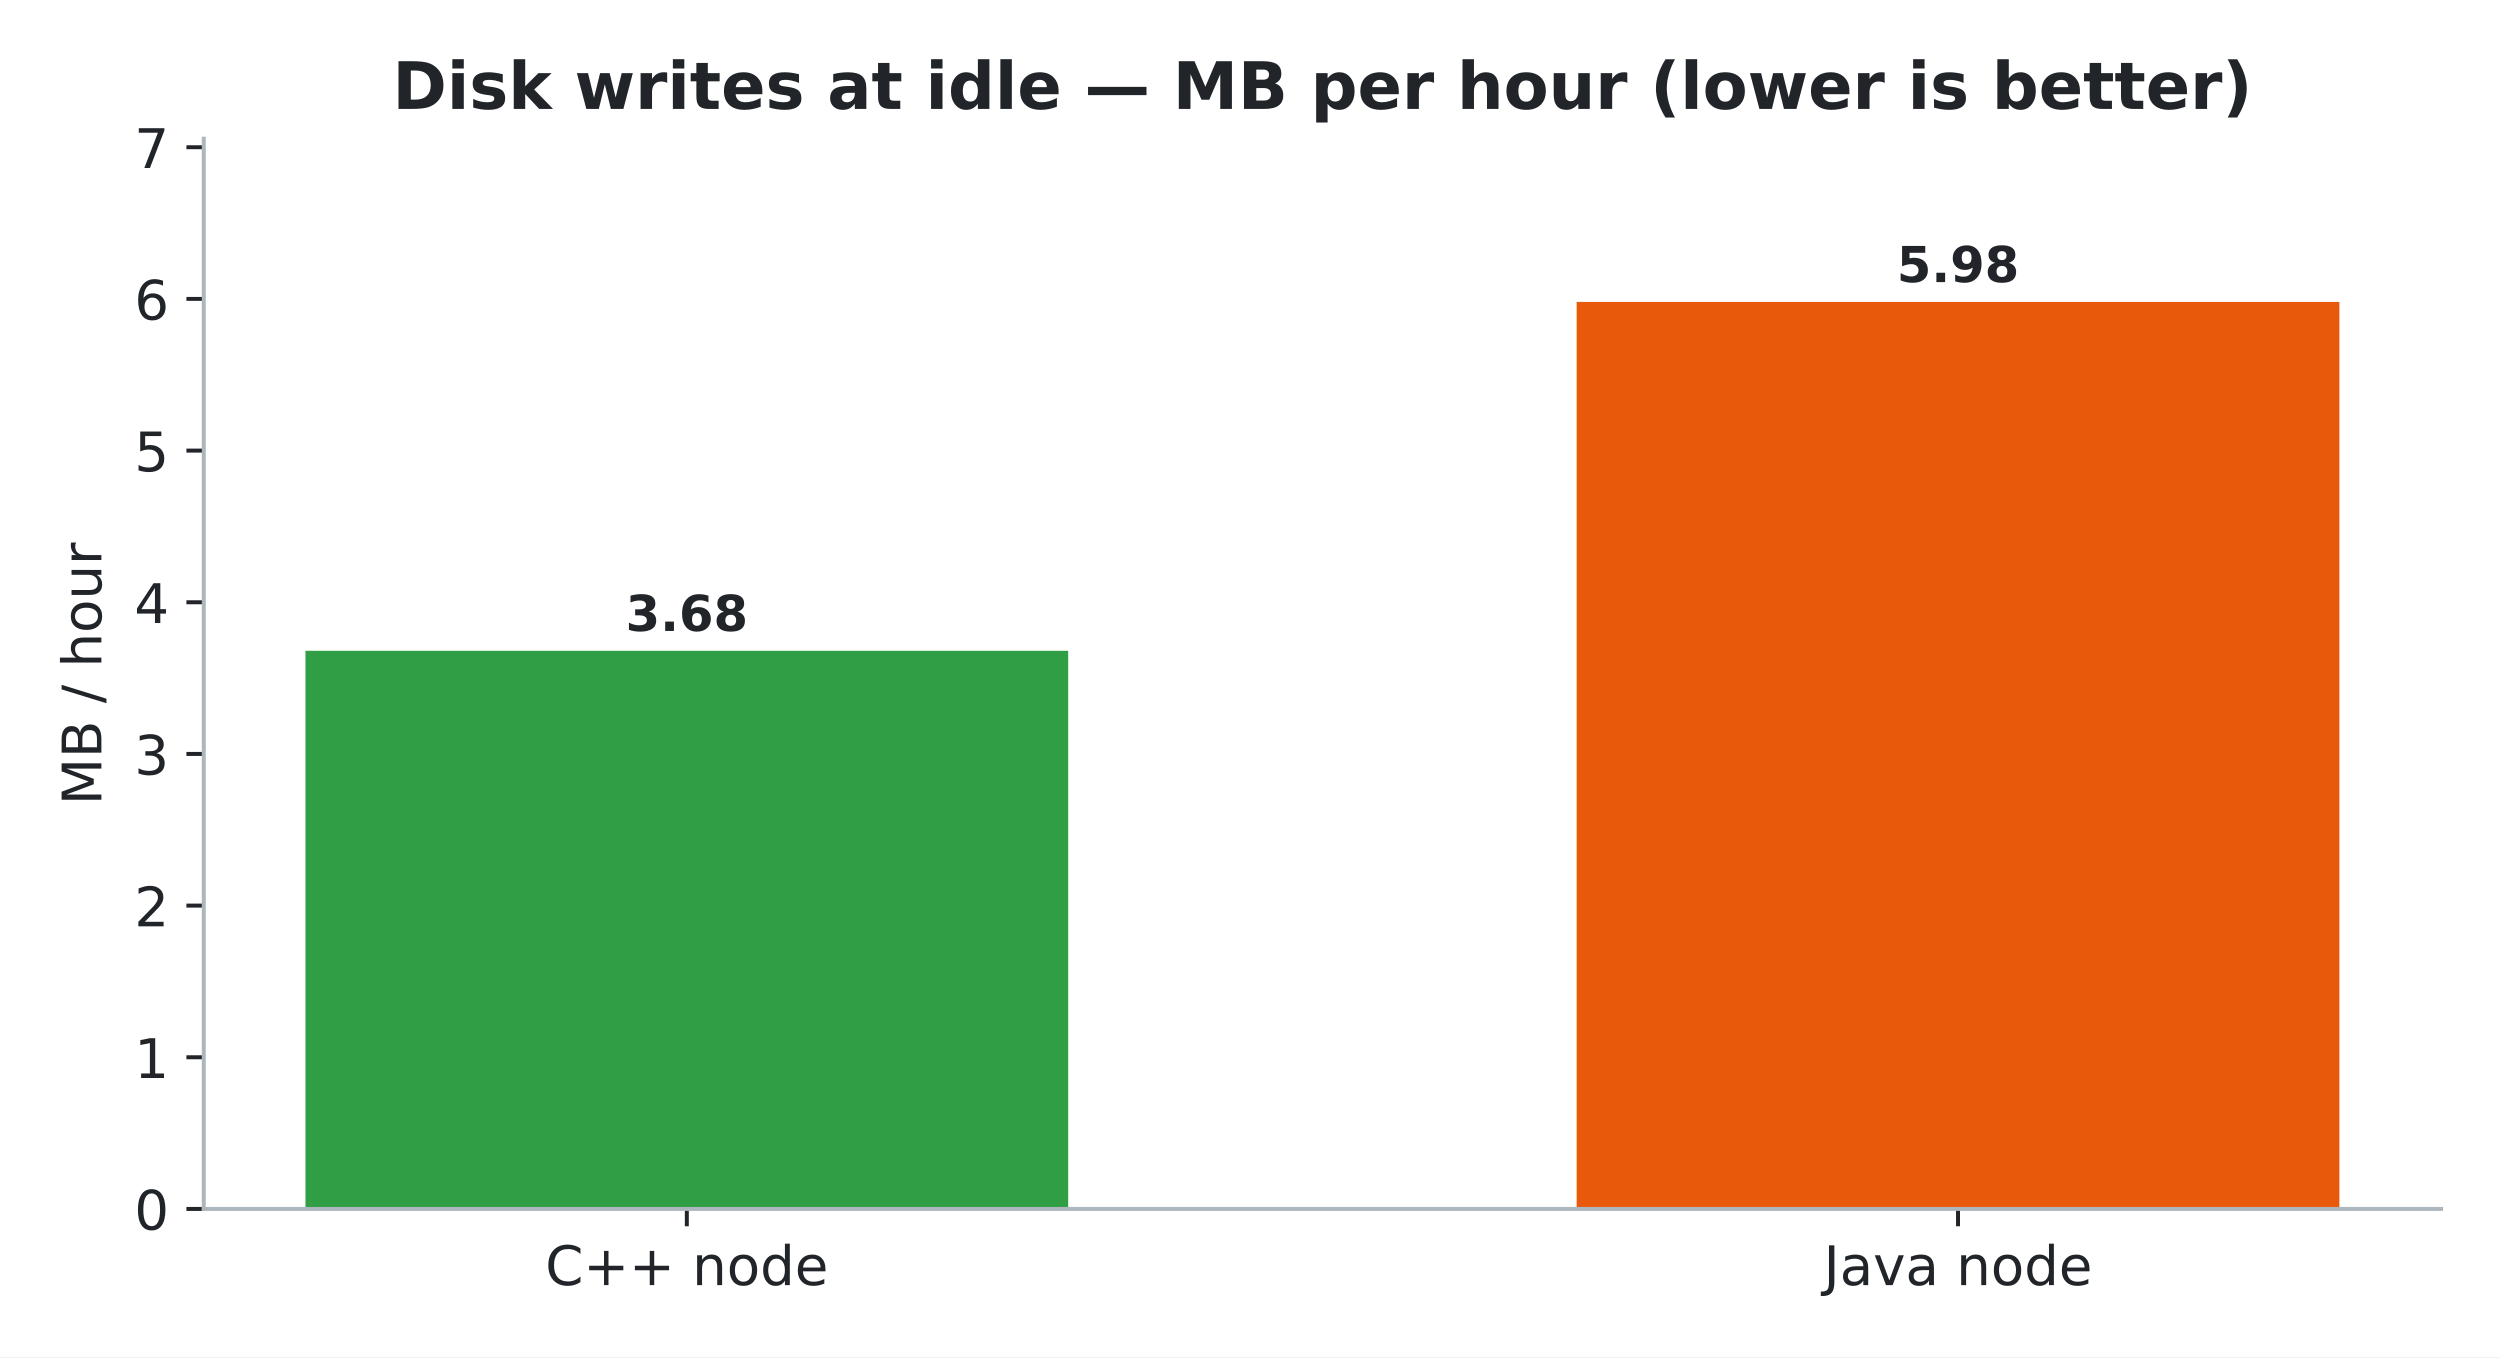
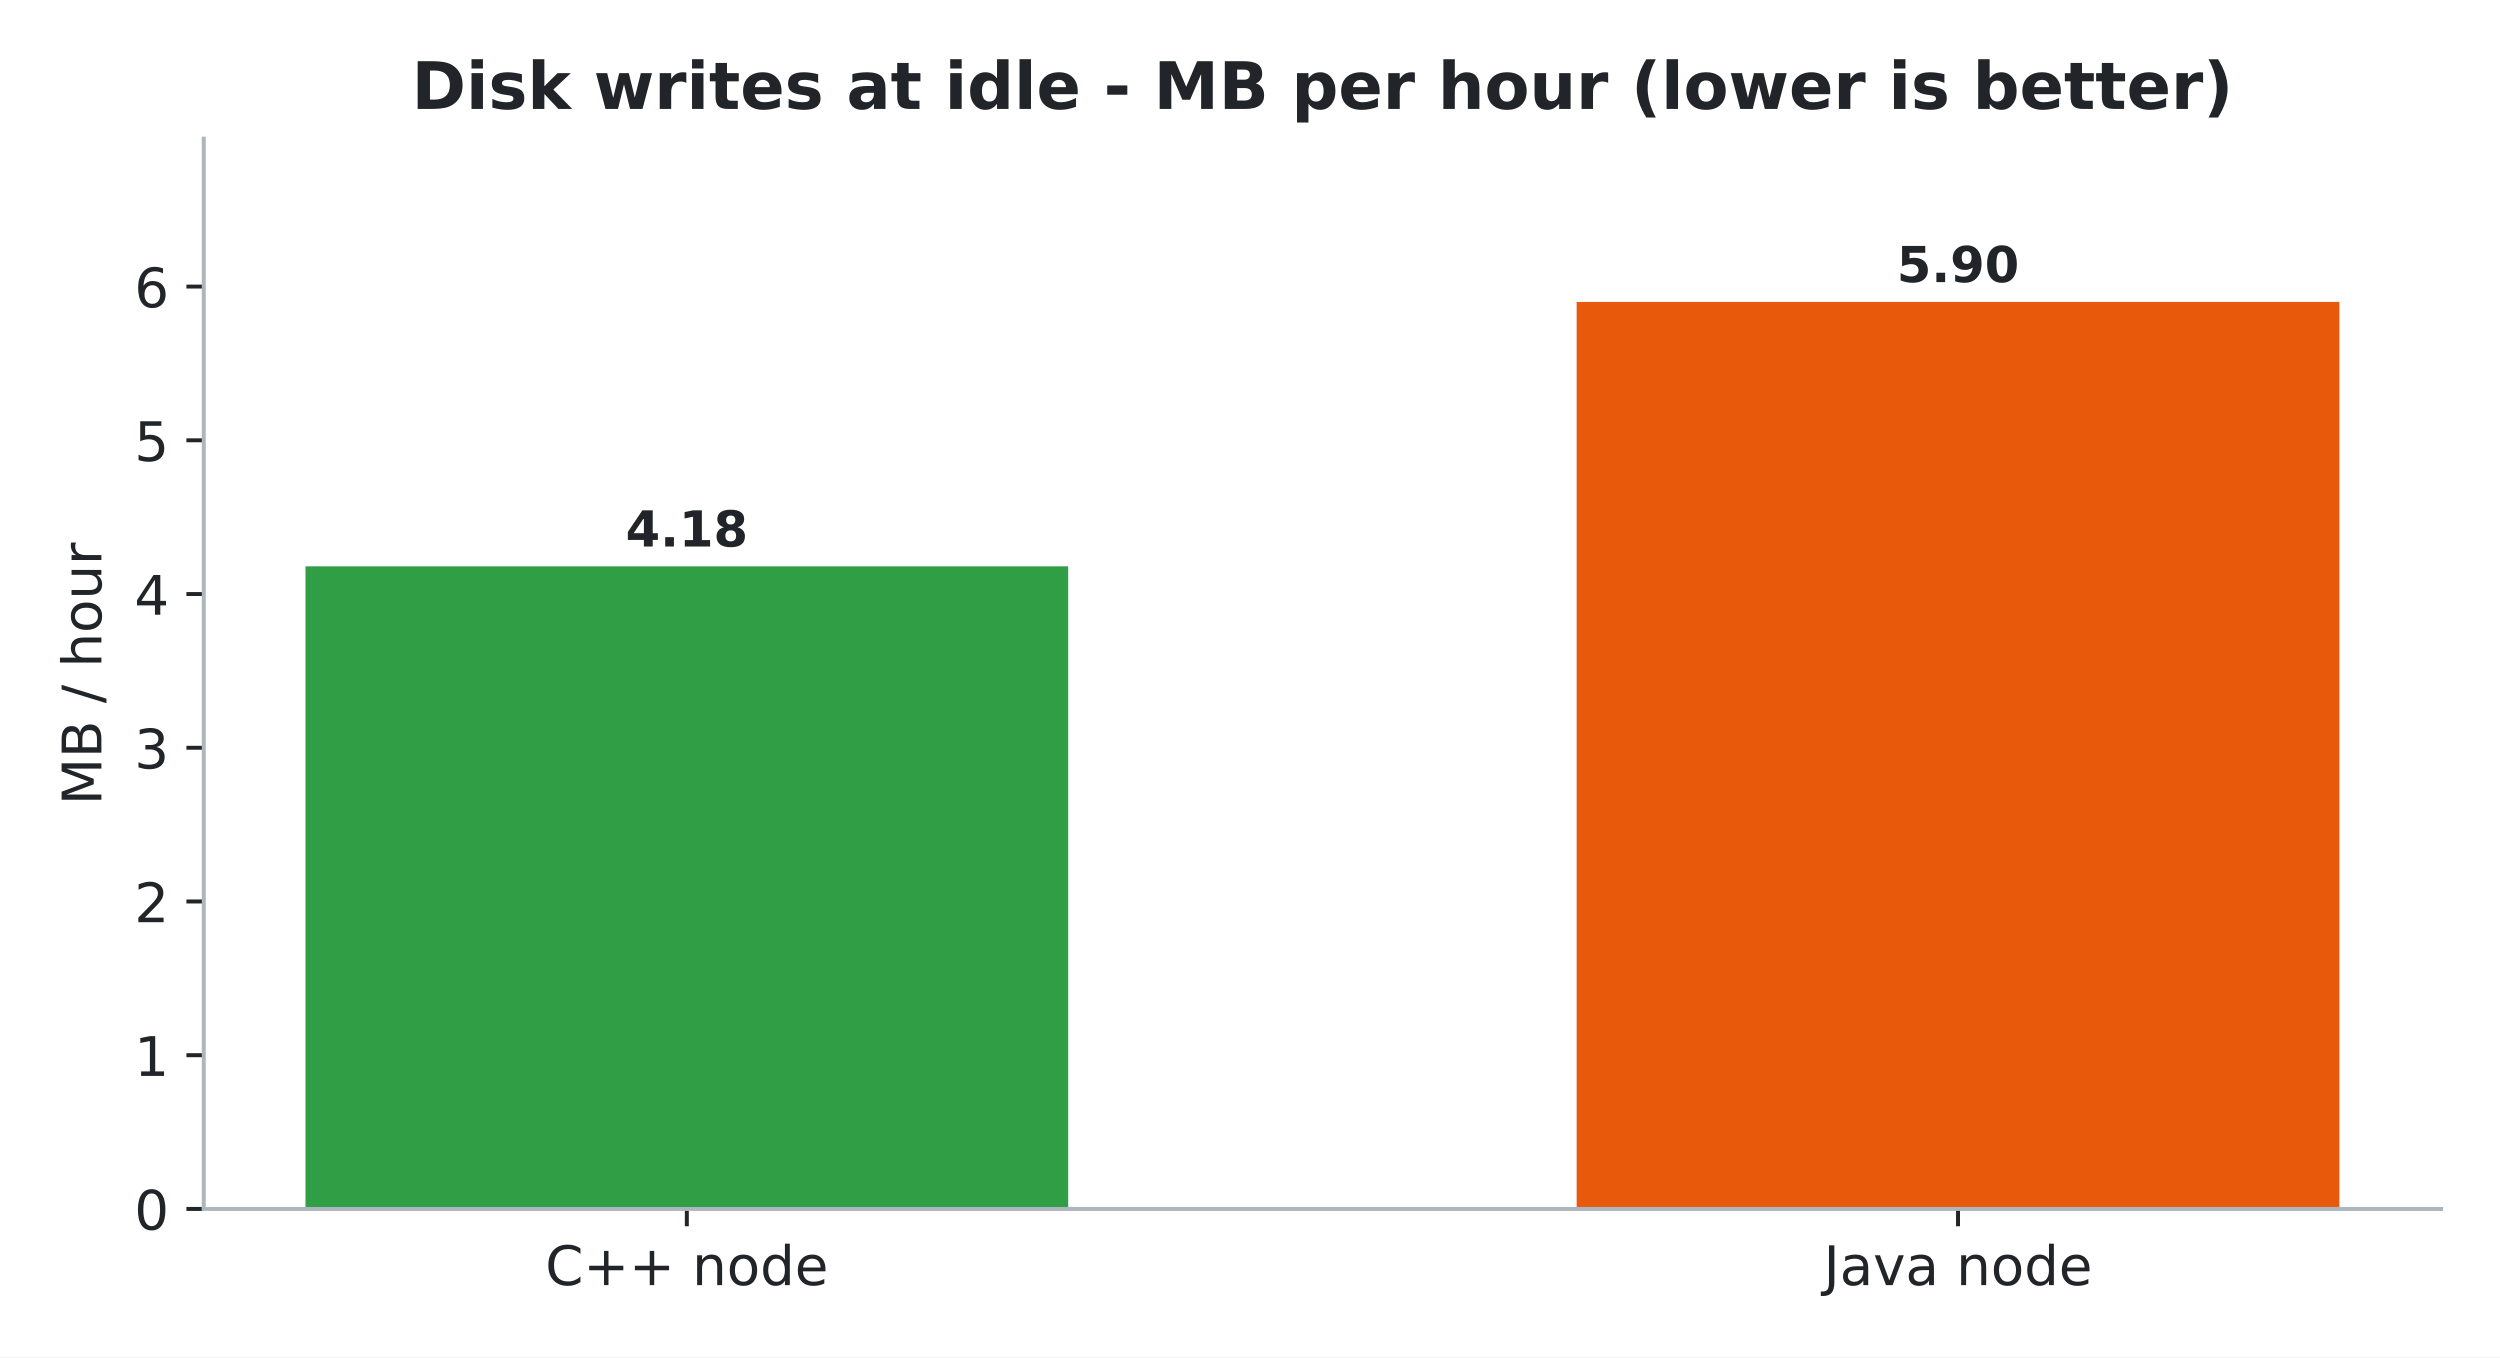
<svg xmlns="http://www.w3.org/2000/svg" xmlns:xlink="http://www.w3.org/1999/xlink" width="504pt" height="273.6pt" viewBox="0 0 504 273.6" version="1.1">
  <defs>
    <style type="text/css">*{stroke-linejoin: round; stroke-linecap: butt}</style>
  </defs>
  <g id="figure_1">
    <g id="patch_1">
      <path d="M 0 273.6  L 504 273.6  L 504 0  L 0 0  z " style="fill: #ffffff" />
    </g>
    <g id="axes_1">
      <g id="patch_2">
        <path d="M 41.08 243.72  L 492.12 243.72  L 492.12 27.96  L 41.08 27.96  z " style="fill: #ffffff" />
      </g>
      <g id="patch_3">
-         <path d="M 61.582 243.72  L 215.345 243.72  L 215.345 131.198  L 61.582 131.198  z " clip-path="url(#p1821ea8ec6)" style="fill: #2f9e44" />
+         <path d="M 61.582 243.72  L 215.345 243.72  L 215.345 114.177  L 61.582 114.177  z " clip-path="url(#p34cbaa7cac)" style="fill: #2f9e44" />
      </g>
      <g id="patch_4">
-         <path d="M 317.855 243.72  L 471.618 243.72  L 471.618 60.873  L 317.855 60.873  z " clip-path="url(#p1821ea8ec6)" style="fill: #e8590c" />
+         <path d="M 317.855 243.72  L 471.618 243.72  L 471.618 60.873  L 317.855 60.873  z " clip-path="url(#p34cbaa7cac)" style="fill: #e8590c" />
      </g>
      <g id="matplotlib.axis_1">
        <g id="xtick_1">
          <g id="line2d_1">
            <defs>
-               <path id="mb21394f453" d="M 0 0  L 0 3.5  " style="stroke: #212529; stroke-width: 0.8" />
+               <path id="m3436743712" d="M 0 0  L 0 3.5  " style="stroke: #212529; stroke-width: 0.8" />
            </defs>
            <g>
-               <use xlink:href="#mb21394f453" x="138.464" y="243.72" style="fill: #212529; stroke: #212529; stroke-width: 0.8" />
+               <use xlink:href="#m3436743712" x="138.464" y="243.72" style="fill: #212529; stroke: #212529; stroke-width: 0.8" />
            </g>
          </g>
          <g id="text_1">
            <g style="fill: #212529" transform="translate(109.9307 259.0783) scale(0.11 -0.11)">
              <defs>
                <path id="DejaVuSans-26" d="M 4122 4306  L 4122 3641  Q 3803 3938 3442 4084  Q 3081 4231 2675 4231  Q 1875 4231 1450 3742  Q 1025 3253 1025 2328  Q 1025 1406 1450 917  Q 1875 428 2675 428  Q 3081 428 3442 575  Q 3803 722 4122 1019  L 4122 359  Q 3791 134 3420 21  Q 3050 -91 2638 -91  Q 1578 -91 968 557  Q 359 1206 359 2328  Q 359 3453 968 4101  Q 1578 4750 2638 4750  Q 3056 4750 3426 4639  Q 3797 4528 4122 4306  z " transform="scale(0.015625)" />
                <path id="DejaVuSans-e" d="M 2944 4013  L 2944 2272  L 4684 2272  L 4684 1741  L 2944 1741  L 2944 0  L 2419 0  L 2419 1741  L 678 1741  L 678 2272  L 2419 2272  L 2419 4013  L 2944 4013  z " transform="scale(0.015625)" />
                <path id="DejaVuSans-3" transform="scale(0.015625)" />
                <path id="DejaVuSans-51" d="M 3513 2113  L 3513 0  L 2938 0  L 2938 2094  Q 2938 2591 2744 2837  Q 2550 3084 2163 3084  Q 1697 3084 1428 2787  Q 1159 2491 1159 1978  L 1159 0  L 581 0  L 581 3500  L 1159 3500  L 1159 2956  Q 1366 3272 1645 3428  Q 1925 3584 2291 3584  Q 2894 3584 3203 3211  Q 3513 2838 3513 2113  z " transform="scale(0.015625)" />
                <path id="DejaVuSans-52" d="M 1959 3097  Q 1497 3097 1228 2736  Q 959 2375 959 1747  Q 959 1119 1226 758  Q 1494 397 1959 397  Q 2419 397 2687 759  Q 2956 1122 2956 1747  Q 2956 2369 2687 2733  Q 2419 3097 1959 3097  z M 1959 3584  Q 2709 3584 3137 3096  Q 3566 2609 3566 1747  Q 3566 888 3137 398  Q 2709 -91 1959 -91  Q 1206 -91 779 398  Q 353 888 353 1747  Q 353 2609 779 3096  Q 1206 3584 1959 3584  z " transform="scale(0.015625)" />
                <path id="DejaVuSans-47" d="M 2906 2969  L 2906 4863  L 3481 4863  L 3481 0  L 2906 0  L 2906 525  Q 2725 213 2448 61  Q 2172 -91 1784 -91  Q 1150 -91 751 415  Q 353 922 353 1747  Q 353 2572 751 3078  Q 1150 3584 1784 3584  Q 2172 3584 2448 3432  Q 2725 3281 2906 2969  z M 947 1747  Q 947 1113 1208 752  Q 1469 391 1925 391  Q 2381 391 2643 752  Q 2906 1113 2906 1747  Q 2906 2381 2643 2742  Q 2381 3103 1925 3103  Q 1469 3103 1208 2742  Q 947 2381 947 1747  z " transform="scale(0.015625)" />
                <path id="DejaVuSans-48" d="M 3597 1894  L 3597 1613  L 953 1613  Q 991 1019 1311 708  Q 1631 397 2203 397  Q 2534 397 2845 478  Q 3156 559 3463 722  L 3463 178  Q 3153 47 2828 -22  Q 2503 -91 2169 -91  Q 1331 -91 842 396  Q 353 884 353 1716  Q 353 2575 817 3079  Q 1281 3584 2069 3584  Q 2775 3584 3186 3129  Q 3597 2675 3597 1894  z M 3022 2063  Q 3016 2534 2758 2815  Q 2500 3097 2075 3097  Q 1594 3097 1305 2825  Q 1016 2553 972 2059  L 3022 2063  z " transform="scale(0.015625)" />
              </defs>
              <use xlink:href="#DejaVuSans-26" />
              <use xlink:href="#DejaVuSans-e" transform="translate(69.82812 0)" />
              <use xlink:href="#DejaVuSans-e" transform="translate(153.625 0)" />
              <use xlink:href="#DejaVuSans-3" transform="translate(237.4219 0)" />
              <use xlink:href="#DejaVuSans-51" transform="translate(269.2031 0)" />
              <use xlink:href="#DejaVuSans-52" transform="translate(332.5781 0)" />
              <use xlink:href="#DejaVuSans-47" transform="translate(393.7656 0)" />
              <use xlink:href="#DejaVuSans-48" transform="translate(457.25 0)" />
            </g>
          </g>
        </g>
        <g id="xtick_2">
          <g id="line2d_2">
            <g>
-               <use xlink:href="#mb21394f453" x="394.736" y="243.72" style="fill: #212529; stroke: #212529; stroke-width: 0.8" />
+               <use xlink:href="#m3436743712" x="394.736" y="243.72" style="fill: #212529; stroke: #212529; stroke-width: 0.8" />
            </g>
          </g>
          <g id="text_2">
            <g style="fill: #212529" transform="translate(367.6428 259.0783) scale(0.11 -0.11)">
              <defs>
                <path id="DejaVuSans-2d" d="M 628 4666  L 1259 4666  L 1259 325  Q 1259 -519 939 -900  Q 619 -1281 -91 -1281  L -331 -1281  L -331 -750  L -134 -750  Q 284 -750 456 -515  Q 628 -281 628 325  L 628 4666  z " transform="scale(0.015625)" />
                <path id="DejaVuSans-44" d="M 2194 1759  Q 1497 1759 1228 1600  Q 959 1441 959 1056  Q 959 750 1161 570  Q 1363 391 1709 391  Q 2188 391 2477 730  Q 2766 1069 2766 1631  L 2766 1759  L 2194 1759  z M 3341 1997  L 3341 0  L 2766 0  L 2766 531  Q 2569 213 2275 61  Q 1981 -91 1556 -91  Q 1019 -91 701 211  Q 384 513 384 1019  Q 384 1609 779 1909  Q 1175 2209 1959 2209  L 2766 2209  L 2766 2266  Q 2766 2663 2505 2880  Q 2244 3097 1772 3097  Q 1472 3097 1187 3025  Q 903 2953 641 2809  L 641 3341  Q 956 3463 1253 3523  Q 1550 3584 1831 3584  Q 2591 3584 2966 3190  Q 3341 2797 3341 1997  z " transform="scale(0.015625)" />
                <path id="DejaVuSans-59" d="M 191 3500  L 800 3500  L 1894 563  L 2988 3500  L 3597 3500  L 2284 0  L 1503 0  L 191 3500  z " transform="scale(0.015625)" />
              </defs>
              <use xlink:href="#DejaVuSans-2d" />
              <use xlink:href="#DejaVuSans-44" transform="translate(29.5 0)" />
              <use xlink:href="#DejaVuSans-59" transform="translate(90.78125 0)" />
              <use xlink:href="#DejaVuSans-44" transform="translate(149.9688 0)" />
              <use xlink:href="#DejaVuSans-3" transform="translate(211.25 0)" />
              <use xlink:href="#DejaVuSans-51" transform="translate(243.0312 0)" />
              <use xlink:href="#DejaVuSans-52" transform="translate(306.4062 0)" />
              <use xlink:href="#DejaVuSans-47" transform="translate(367.5938 0)" />
              <use xlink:href="#DejaVuSans-48" transform="translate(431.0781 0)" />
            </g>
          </g>
        </g>
      </g>
      <g id="matplotlib.axis_2">
        <g id="ytick_1">
          <g id="line2d_3">
            <defs>
-               <path id="mb1fe1aeb38" d="M 0 0  L -3.5 0  " style="stroke: #212529; stroke-width: 0.8" />
+               <path id="m38a9d49573" d="M 0 0  L -3.5 0  " style="stroke: #212529; stroke-width: 0.8" />
            </defs>
            <g>
-               <use xlink:href="#mb1fe1aeb38" x="41.08" y="243.72" style="fill: #212529; stroke: #212529; stroke-width: 0.8" />
+               <use xlink:href="#m38a9d49573" x="41.08" y="243.72" style="fill: #212529; stroke: #212529; stroke-width: 0.8" />
            </g>
          </g>
          <g id="text_3">
            <g style="fill: #212529" transform="translate(27.08125 247.8987) scale(0.11 -0.11)">
              <defs>
                <path id="DejaVuSans-13" d="M 2034 4250  Q 1547 4250 1301 3770  Q 1056 3291 1056 2328  Q 1056 1369 1301 889  Q 1547 409 2034 409  Q 2525 409 2770 889  Q 3016 1369 3016 2328  Q 3016 3291 2770 3770  Q 2525 4250 2034 4250  z M 2034 4750  Q 2819 4750 3233 4129  Q 3647 3509 3647 2328  Q 3647 1150 3233 529  Q 2819 -91 2034 -91  Q 1250 -91 836 529  Q 422 1150 422 2328  Q 422 3509 836 4129  Q 1250 4750 2034 4750  z " transform="scale(0.015625)" />
              </defs>
              <use xlink:href="#DejaVuSans-13" />
            </g>
          </g>
        </g>
        <g id="ytick_2">
          <g id="line2d_4">
            <g>
-               <use xlink:href="#mb1fe1aeb38" x="41.08" y="213.144" style="fill: #212529; stroke: #212529; stroke-width: 0.8" />
+               <use xlink:href="#m38a9d49573" x="41.08" y="212.729" style="fill: #212529; stroke: #212529; stroke-width: 0.8" />
            </g>
          </g>
          <g id="text_4">
-             <g style="fill: #212529" transform="translate(27.08125 217.3222) scale(0.11 -0.11)">
+             <g style="fill: #212529" transform="translate(27.08125 216.9076) scale(0.11 -0.11)">
              <defs>
                <path id="DejaVuSans-14" d="M 794 531  L 1825 531  L 1825 4091  L 703 3866  L 703 4441  L 1819 4666  L 2450 4666  L 2450 531  L 3481 531  L 3481 0  L 794 0  L 794 531  z " transform="scale(0.015625)" />
              </defs>
              <use xlink:href="#DejaVuSans-14" />
            </g>
          </g>
        </g>
        <g id="ytick_3">
          <g id="line2d_5">
            <g>
-               <use xlink:href="#mb1fe1aeb38" x="41.08" y="182.567" style="fill: #212529; stroke: #212529; stroke-width: 0.8" />
+               <use xlink:href="#m38a9d49573" x="41.08" y="181.738" style="fill: #212529; stroke: #212529; stroke-width: 0.8" />
            </g>
          </g>
          <g id="text_5">
-             <g style="fill: #212529" transform="translate(27.08125 186.7457) scale(0.11 -0.11)">
+             <g style="fill: #212529" transform="translate(27.08125 185.9165) scale(0.11 -0.11)">
              <defs>
                <path id="DejaVuSans-15" d="M 1228 531  L 3431 531  L 3431 0  L 469 0  L 469 531  Q 828 903 1448 1529  Q 2069 2156 2228 2338  Q 2531 2678 2651 2914  Q 2772 3150 2772 3378  Q 2772 3750 2511 3984  Q 2250 4219 1831 4219  Q 1534 4219 1204 4116  Q 875 4013 500 3803  L 500 4441  Q 881 4594 1212 4672  Q 1544 4750 1819 4750  Q 2544 4750 2975 4387  Q 3406 4025 3406 3419  Q 3406 3131 3298 2873  Q 3191 2616 2906 2266  Q 2828 2175 2409 1742  Q 1991 1309 1228 531  z " transform="scale(0.015625)" />
              </defs>
              <use xlink:href="#DejaVuSans-15" />
            </g>
          </g>
        </g>
        <g id="ytick_4">
          <g id="line2d_6">
            <g>
-               <use xlink:href="#mb1fe1aeb38" x="41.08" y="151.991" style="fill: #212529; stroke: #212529; stroke-width: 0.8" />
+               <use xlink:href="#m38a9d49573" x="41.08" y="150.747" style="fill: #212529; stroke: #212529; stroke-width: 0.8" />
            </g>
          </g>
          <g id="text_6">
-             <g style="fill: #212529" transform="translate(27.08125 156.1692) scale(0.11 -0.11)">
+             <g style="fill: #212529" transform="translate(27.08125 154.9254) scale(0.11 -0.11)">
              <defs>
                <path id="DejaVuSans-16" d="M 2597 2516  Q 3050 2419 3304 2112  Q 3559 1806 3559 1356  Q 3559 666 3084 287  Q 2609 -91 1734 -91  Q 1441 -91 1130 -33  Q 819 25 488 141  L 488 750  Q 750 597 1062 519  Q 1375 441 1716 441  Q 2309 441 2620 675  Q 2931 909 2931 1356  Q 2931 1769 2642 2001  Q 2353 2234 1838 2234  L 1294 2234  L 1294 2753  L 1863 2753  Q 2328 2753 2575 2939  Q 2822 3125 2822 3475  Q 2822 3834 2567 4026  Q 2313 4219 1838 4219  Q 1578 4219 1281 4162  Q 984 4106 628 3988  L 628 4550  Q 988 4650 1302 4700  Q 1616 4750 1894 4750  Q 2613 4750 3031 4423  Q 3450 4097 3450 3541  Q 3450 3153 3228 2886  Q 3006 2619 2597 2516  z " transform="scale(0.015625)" />
              </defs>
              <use xlink:href="#DejaVuSans-16" />
            </g>
          </g>
        </g>
        <g id="ytick_5">
          <g id="line2d_7">
            <g>
-               <use xlink:href="#mb1fe1aeb38" x="41.08" y="121.414" style="fill: #212529; stroke: #212529; stroke-width: 0.8" />
+               <use xlink:href="#m38a9d49573" x="41.08" y="119.756" style="fill: #212529; stroke: #212529; stroke-width: 0.8" />
            </g>
          </g>
          <g id="text_7">
-             <g style="fill: #212529" transform="translate(27.08125 125.5927) scale(0.11 -0.11)">
+             <g style="fill: #212529" transform="translate(27.08125 123.9343) scale(0.11 -0.11)">
              <defs>
                <path id="DejaVuSans-17" d="M 2419 4116  L 825 1625  L 2419 1625  L 2419 4116  z M 2253 4666  L 3047 4666  L 3047 1625  L 3713 1625  L 3713 1100  L 3047 1100  L 3047 0  L 2419 0  L 2419 1100  L 313 1100  L 313 1709  L 2253 4666  z " transform="scale(0.015625)" />
              </defs>
              <use xlink:href="#DejaVuSans-17" />
            </g>
          </g>
        </g>
        <g id="ytick_6">
          <g id="line2d_8">
            <g>
-               <use xlink:href="#mb1fe1aeb38" x="41.08" y="90.838" style="fill: #212529; stroke: #212529; stroke-width: 0.8" />
+               <use xlink:href="#m38a9d49573" x="41.08" y="88.765" style="fill: #212529; stroke: #212529; stroke-width: 0.8" />
            </g>
          </g>
          <g id="text_8">
-             <g style="fill: #212529" transform="translate(27.08125 95.01622) scale(0.11 -0.11)">
+             <g style="fill: #212529" transform="translate(27.08125 92.94324) scale(0.11 -0.11)">
              <defs>
                <path id="DejaVuSans-18" d="M 691 4666  L 3169 4666  L 3169 4134  L 1269 4134  L 1269 2991  Q 1406 3038 1543 3061  Q 1681 3084 1819 3084  Q 2600 3084 3056 2656  Q 3513 2228 3513 1497  Q 3513 744 3044 326  Q 2575 -91 1722 -91  Q 1428 -91 1123 -41  Q 819 9 494 109  L 494 744  Q 775 591 1075 516  Q 1375 441 1709 441  Q 2250 441 2565 725  Q 2881 1009 2881 1497  Q 2881 1984 2565 2268  Q 2250 2553 1709 2553  Q 1456 2553 1204 2497  Q 953 2441 691 2322  L 691 4666  z " transform="scale(0.015625)" />
              </defs>
              <use xlink:href="#DejaVuSans-18" />
            </g>
          </g>
        </g>
        <g id="ytick_7">
          <g id="line2d_9">
            <g>
-               <use xlink:href="#mb1fe1aeb38" x="41.08" y="60.261" style="fill: #212529; stroke: #212529; stroke-width: 0.8" />
+               <use xlink:href="#m38a9d49573" x="41.08" y="57.773" style="fill: #212529; stroke: #212529; stroke-width: 0.8" />
            </g>
          </g>
          <g id="text_9">
-             <g style="fill: #212529" transform="translate(27.08125 64.43972) scale(0.11 -0.11)">
+             <g style="fill: #212529" transform="translate(27.08125 61.95214) scale(0.11 -0.11)">
              <defs>
                <path id="DejaVuSans-19" d="M 2113 2584  Q 1688 2584 1439 2293  Q 1191 2003 1191 1497  Q 1191 994 1439 701  Q 1688 409 2113 409  Q 2538 409 2786 701  Q 3034 994 3034 1497  Q 3034 2003 2786 2293  Q 2538 2584 2113 2584  z M 3366 4563  L 3366 3988  Q 3128 4100 2886 4159  Q 2644 4219 2406 4219  Q 1781 4219 1451 3797  Q 1122 3375 1075 2522  Q 1259 2794 1537 2939  Q 1816 3084 2150 3084  Q 2853 3084 3261 2657  Q 3669 2231 3669 1497  Q 3669 778 3244 343  Q 2819 -91 2113 -91  Q 1303 -91 875 529  Q 447 1150 447 2328  Q 447 3434 972 4092  Q 1497 4750 2381 4750  Q 2619 4750 2861 4703  Q 3103 4656 3366 4563  z " transform="scale(0.015625)" />
              </defs>
              <use xlink:href="#DejaVuSans-19" />
            </g>
          </g>
        </g>
-         <g id="ytick_8">
-           <g id="line2d_10">
-             <g>
-               <use xlink:href="#mb1fe1aeb38" x="41.08" y="29.685" style="fill: #212529; stroke: #212529; stroke-width: 0.8" />
-             </g>
-           </g>
-           <g id="text_10">
-             <g style="fill: #212529" transform="translate(27.08125 33.86322) scale(0.11 -0.11)">
-               <defs>
-                 <path id="DejaVuSans-1a" d="M 525 4666  L 3525 4666  L 3525 4397  L 1831 0  L 1172 0  L 2766 4134  L 525 4134  L 525 4666  z " transform="scale(0.015625)" />
-               </defs>
-               <use xlink:href="#DejaVuSans-1a" />
-             </g>
-           </g>
-         </g>
-         <g id="text_11">
+         <g id="text_10">
          <g style="fill: #212529" transform="translate(20.43867 162.3053) rotate(-90) scale(0.11 -0.11)">
            <defs>
              <path id="DejaVuSans-30" d="M 628 4666  L 1569 4666  L 2759 1491  L 3956 4666  L 4897 4666  L 4897 0  L 4281 0  L 4281 4097  L 3078 897  L 2444 897  L 1241 4097  L 1241 0  L 628 0  L 628 4666  z " transform="scale(0.015625)" />
              <path id="DejaVuSans-25" d="M 1259 2228  L 1259 519  L 2272 519  Q 2781 519 3026 730  Q 3272 941 3272 1375  Q 3272 1813 3026 2020  Q 2781 2228 2272 2228  L 1259 2228  z M 1259 4147  L 1259 2741  L 2194 2741  Q 2656 2741 2882 2914  Q 3109 3088 3109 3444  Q 3109 3797 2882 3972  Q 2656 4147 2194 4147  L 1259 4147  z M 628 4666  L 2241 4666  Q 2963 4666 3353 4366  Q 3744 4066 3744 3513  Q 3744 3084 3544 2831  Q 3344 2578 2956 2516  Q 3422 2416 3680 2098  Q 3938 1781 3938 1306  Q 3938 681 3513 340  Q 3088 0 2303 0  L 628 0  L 628 4666  z " transform="scale(0.015625)" />
              <path id="DejaVuSans-12" d="M 1625 4666  L 2156 4666  L 531 -594  L 0 -594  L 1625 4666  z " transform="scale(0.015625)" />
              <path id="DejaVuSans-4b" d="M 3513 2113  L 3513 0  L 2938 0  L 2938 2094  Q 2938 2591 2744 2837  Q 2550 3084 2163 3084  Q 1697 3084 1428 2787  Q 1159 2491 1159 1978  L 1159 0  L 581 0  L 581 4863  L 1159 4863  L 1159 2956  Q 1366 3272 1645 3428  Q 1925 3584 2291 3584  Q 2894 3584 3203 3211  Q 3513 2838 3513 2113  z " transform="scale(0.015625)" />
              <path id="DejaVuSans-58" d="M 544 1381  L 544 3500  L 1119 3500  L 1119 1403  Q 1119 906 1312 657  Q 1506 409 1894 409  Q 2359 409 2629 706  Q 2900 1003 2900 1516  L 2900 3500  L 3475 3500  L 3475 0  L 2900 0  L 2900 538  Q 2691 219 2414 64  Q 2138 -91 1772 -91  Q 1169 -91 856 284  Q 544 659 544 1381  z M 1991 3584  L 1991 3584  z " transform="scale(0.015625)" />
              <path id="DejaVuSans-55" d="M 2631 2963  Q 2534 3019 2420 3045  Q 2306 3072 2169 3072  Q 1681 3072 1420 2755  Q 1159 2438 1159 1844  L 1159 0  L 581 0  L 581 3500  L 1159 3500  L 1159 2956  Q 1341 3275 1631 3429  Q 1922 3584 2338 3584  Q 2397 3584 2469 3576  Q 2541 3569 2628 3553  L 2631 2963  z " transform="scale(0.015625)" />
            </defs>
            <use xlink:href="#DejaVuSans-30" />
            <use xlink:href="#DejaVuSans-25" transform="translate(86.28125 0)" />
            <use xlink:href="#DejaVuSans-3" transform="translate(154.8906 0)" />
            <use xlink:href="#DejaVuSans-12" transform="translate(186.6719 0)" />
            <use xlink:href="#DejaVuSans-3" transform="translate(220.3594 0)" />
            <use xlink:href="#DejaVuSans-4b" transform="translate(252.1406 0)" />
            <use xlink:href="#DejaVuSans-52" transform="translate(315.5156 0)" />
            <use xlink:href="#DejaVuSans-58" transform="translate(376.7031 0)" />
            <use xlink:href="#DejaVuSans-55" transform="translate(440.0781 0)" />
          </g>
        </g>
      </g>
      <g id="patch_5">
        <path d="M 41.08 243.72  L 41.08 27.96  " style="fill: none; stroke: #adb5bd; stroke-width: 0.8; stroke-linejoin: miter; stroke-linecap: square" />
      </g>
      <g id="patch_6">
        <path d="M 41.08 243.72  L 492.12 243.72  " style="fill: none; stroke: #adb5bd; stroke-width: 0.8; stroke-linejoin: miter; stroke-linecap: square" />
      </g>
-       <g id="text_12">
-         <g style="fill: #212529" transform="translate(126.1277 127.1985) scale(0.1 -0.1)">
+       <g id="text_11">
+         <g style="fill: #212529" transform="translate(126.1277 110.1772) scale(0.1 -0.1)">
          <defs>
-             <path id="DejaVuSans-Bold-16" d="M 2981 2516  Q 3453 2394 3698 2092  Q 3944 1791 3944 1325  Q 3944 631 3412 270  Q 2881 -91 1863 -91  Q 1503 -91 1142 -33  Q 781 25 428 141  L 428 1069  Q 766 900 1098 814  Q 1431 728 1753 728  Q 2231 728 2486 893  Q 2741 1059 2741 1369  Q 2741 1688 2480 1852  Q 2219 2016 1709 2016  L 1228 2016  L 1228 2791  L 1734 2791  Q 2188 2791 2409 2933  Q 2631 3075 2631 3366  Q 2631 3634 2415 3781  Q 2200 3928 1806 3928  Q 1516 3928 1219 3862  Q 922 3797 628 3669  L 628 4550  Q 984 4650 1334 4700  Q 1684 4750 2022 4750  Q 2931 4750 3382 4451  Q 3834 4153 3834 3553  Q 3834 3144 3618 2883  Q 3403 2622 2981 2516  z " transform="scale(0.015625)" />
+             <path id="DejaVuSans-Bold-17" d="M 2356 3675  L 1038 1722  L 2356 1722  L 2356 3675  z M 2156 4666  L 3494 4666  L 3494 1722  L 4159 1722  L 4159 850  L 3494 850  L 3494 0  L 2356 0  L 2356 850  L 288 850  L 288 1881  L 2156 4666  z " transform="scale(0.015625)" />
            <path id="DejaVuSans-Bold-11" d="M 653 1209  L 1778 1209  L 1778 0  L 653 0  L 653 1209  z " transform="scale(0.015625)" />
-             <path id="DejaVuSans-Bold-19" d="M 2316 2303  Q 2000 2303 1842 2098  Q 1684 1894 1684 1484  Q 1684 1075 1842 870  Q 2000 666 2316 666  Q 2634 666 2792 870  Q 2950 1075 2950 1484  Q 2950 1894 2792 2098  Q 2634 2303 2316 2303  z M 3803 4544  L 3803 3681  Q 3506 3822 3243 3889  Q 2981 3956 2731 3956  Q 2194 3956 1894 3657  Q 1594 3359 1544 2772  Q 1750 2925 1990 3001  Q 2231 3078 2516 3078  Q 3231 3078 3670 2659  Q 4109 2241 4109 1563  Q 4109 813 3618 361  Q 3128 -91 2303 -91  Q 1394 -91 895 523  Q 397 1138 397 2266  Q 397 3422 980 4083  Q 1563 4744 2578 4744  Q 2900 4744 3203 4694  Q 3506 4644 3803 4544  z " transform="scale(0.015625)" />
+             <path id="DejaVuSans-Bold-14" d="M 750 831  L 1813 831  L 1813 3847  L 722 3622  L 722 4441  L 1806 4666  L 2950 4666  L 2950 831  L 4013 831  L 4013 0  L 750 0  L 750 831  z " transform="scale(0.015625)" />
            <path id="DejaVuSans-Bold-1b" d="M 2228 2088  Q 1891 2088 1709 1903  Q 1528 1719 1528 1375  Q 1528 1031 1709 848  Q 1891 666 2228 666  Q 2563 666 2741 848  Q 2919 1031 2919 1375  Q 2919 1722 2741 1905  Q 2563 2088 2228 2088  z M 1350 2484  Q 925 2613 709 2878  Q 494 3144 494 3541  Q 494 4131 934 4440  Q 1375 4750 2228 4750  Q 3075 4750 3515 4442  Q 3956 4134 3956 3541  Q 3956 3144 3739 2878  Q 3522 2613 3097 2484  Q 3572 2353 3814 2058  Q 4056 1763 4056 1313  Q 4056 619 3595 264  Q 3134 -91 2228 -91  Q 1319 -91 855 264  Q 391 619 391 1313  Q 391 1763 633 2058  Q 875 2353 1350 2484  z M 1631 3419  Q 1631 3141 1786 2991  Q 1941 2841 2228 2841  Q 2509 2841 2662 2991  Q 2816 3141 2816 3419  Q 2816 3697 2662 3845  Q 2509 3994 2228 3994  Q 1941 3994 1786 3844  Q 1631 3694 1631 3419  z " transform="scale(0.015625)" />
          </defs>
-           <use xlink:href="#DejaVuSans-Bold-16" />
+           <use xlink:href="#DejaVuSans-Bold-17" />
          <use xlink:href="#DejaVuSans-Bold-11" transform="translate(69.57812 0)" />
-           <use xlink:href="#DejaVuSans-Bold-19" transform="translate(107.5625 0)" />
+           <use xlink:href="#DejaVuSans-Bold-14" transform="translate(107.5625 0)" />
          <use xlink:href="#DejaVuSans-Bold-1b" transform="translate(177.1406 0)" />
        </g>
      </g>
-       <g id="text_13">
+       <g id="text_12">
        <g style="fill: #212529" transform="translate(382.4004 56.87254) scale(0.1 -0.1)">
          <defs>
            <path id="DejaVuSans-Bold-18" d="M 678 4666  L 3669 4666  L 3669 3781  L 1638 3781  L 1638 3059  Q 1775 3097 1914 3117  Q 2053 3138 2203 3138  Q 3056 3138 3531 2711  Q 4006 2284 4006 1522  Q 4006 766 3489 337  Q 2972 -91 2053 -91  Q 1656 -91 1267 -14  Q 878 63 494 219  L 494 1166  Q 875 947 1217 837  Q 1559 728 1863 728  Q 2300 728 2551 942  Q 2803 1156 2803 1522  Q 2803 1891 2551 2103  Q 2300 2316 1863 2316  Q 1603 2316 1309 2248  Q 1016 2181 678 2041  L 678 4666  z " transform="scale(0.015625)" />
            <path id="DejaVuSans-Bold-1c" d="M 641 103  L 641 966  Q 928 831 1190 764  Q 1453 697 1709 697  Q 2247 697 2547 995  Q 2847 1294 2900 1881  Q 2688 1725 2447 1647  Q 2206 1569 1925 1569  Q 1209 1569 770 1986  Q 331 2403 331 3084  Q 331 3838 820 4291  Q 1309 4744 2131 4744  Q 3044 4744 3544 4128  Q 4044 3513 4044 2388  Q 4044 1231 3459 570  Q 2875 -91 1856 -91  Q 1528 -91 1228 -42  Q 928 6 641 103  z M 2125 2350  Q 2441 2350 2600 2554  Q 2759 2759 2759 3169  Q 2759 3575 2600 3781  Q 2441 3988 2125 3988  Q 1809 3988 1650 3781  Q 1491 3575 1491 3169  Q 1491 2759 1650 2554  Q 1809 2350 2125 2350  z " transform="scale(0.015625)" />
+             <path id="DejaVuSans-Bold-13" d="M 2944 2338  Q 2944 3213 2780 3570  Q 2616 3928 2228 3928  Q 1841 3928 1675 3570  Q 1509 3213 1509 2338  Q 1509 1453 1675 1090  Q 1841 728 2228 728  Q 2613 728 2778 1090  Q 2944 1453 2944 2338  z M 4147 2328  Q 4147 1169 3647 539  Q 3147 -91 2228 -91  Q 1306 -91 806 539  Q 306 1169 306 2328  Q 306 3491 806 4120  Q 1306 4750 2228 4750  Q 3147 4750 3647 4120  Q 4147 3491 4147 2328  z " transform="scale(0.015625)" />
          </defs>
          <use xlink:href="#DejaVuSans-Bold-18" />
          <use xlink:href="#DejaVuSans-Bold-11" transform="translate(69.57812 0)" />
          <use xlink:href="#DejaVuSans-Bold-1c" transform="translate(107.5625 0)" />
-           <use xlink:href="#DejaVuSans-Bold-1b" transform="translate(177.1406 0)" />
-         </g>
-       </g>
-       <g id="text_14">
-         <g style="fill: #212529" transform="translate(79.12597 21.96) scale(0.132 -0.132)">
+           <use xlink:href="#DejaVuSans-Bold-13" transform="translate(177.1406 0)" />
+         </g>
+       </g>
+       <g id="text_13">
+         <g style="fill: #212529" transform="translate(82.98697 21.96) scale(0.132 -0.132)">
          <defs>
            <path id="DejaVuSans-Bold-27" d="M 1791 3756  L 1791 909  L 2222 909  Q 2959 909 3348 1275  Q 3738 1641 3738 2338  Q 3738 3031 3350 3393  Q 2963 3756 2222 3756  L 1791 3756  z M 588 4666  L 1856 4666  Q 2919 4666 3439 4514  Q 3959 4363 4331 4000  Q 4659 3684 4818 3271  Q 4978 2859 4978 2338  Q 4978 1809 4818 1395  Q 4659 981 4331 666  Q 3956 303 3431 151  Q 2906 0 1856 0  L 588 0  L 588 4666  z " transform="scale(0.015625)" />
            <path id="DejaVuSans-Bold-4c" d="M 538 3500  L 1656 3500  L 1656 0  L 538 0  L 538 3500  z M 538 4863  L 1656 4863  L 1656 3950  L 538 3950  L 538 4863  z " transform="scale(0.015625)" />
            <path id="DejaVuSans-Bold-56" d="M 3272 3391  L 3272 2541  Q 2913 2691 2578 2766  Q 2244 2841 1947 2841  Q 1628 2841 1473 2761  Q 1319 2681 1319 2516  Q 1319 2381 1436 2309  Q 1553 2238 1856 2203  L 2053 2175  Q 2913 2066 3209 1816  Q 3506 1566 3506 1031  Q 3506 472 3093 190  Q 2681 -91 1863 -91  Q 1516 -91 1145 -36  Q 775 19 384 128  L 384 978  Q 719 816 1070 734  Q 1422 653 1784 653  Q 2113 653 2278 743  Q 2444 834 2444 1013  Q 2444 1163 2330 1236  Q 2216 1309 1875 1350  L 1678 1375  Q 931 1469 631 1722  Q 331 1975 331 2491  Q 331 3047 712 3315  Q 1094 3584 1881 3584  Q 2191 3584 2531 3537  Q 2872 3491 3272 3391  z " transform="scale(0.015625)" />
            <path id="DejaVuSans-Bold-4e" d="M 538 4863  L 1656 4863  L 1656 2216  L 2944 3500  L 4244 3500  L 2534 1894  L 4378 0  L 3022 0  L 1656 1459  L 1656 0  L 538 0  L 538 4863  z " transform="scale(0.015625)" />
            <path id="DejaVuSans-Bold-3" transform="scale(0.015625)" />
            <path id="DejaVuSans-Bold-5a" d="M 225 3500  L 1313 3500  L 1900 1088  L 2491 3500  L 3425 3500  L 4013 1113  L 4603 3500  L 5691 3500  L 4769 0  L 3547 0  L 2956 2406  L 2369 0  L 1147 0  L 225 3500  z " transform="scale(0.015625)" />
            <path id="DejaVuSans-Bold-55" d="M 3138 2547  Q 2991 2616 2845 2648  Q 2700 2681 2553 2681  Q 2122 2681 1889 2404  Q 1656 2128 1656 1613  L 1656 0  L 538 0  L 538 3500  L 1656 3500  L 1656 2925  Q 1872 3269 2151 3426  Q 2431 3584 2822 3584  Q 2878 3584 2943 3579  Q 3009 3575 3134 3559  L 3138 2547  z " transform="scale(0.015625)" />
            <path id="DejaVuSans-Bold-57" d="M 1759 4494  L 1759 3500  L 2913 3500  L 2913 2700  L 1759 2700  L 1759 1216  Q 1759 972 1856 886  Q 1953 800 2241 800  L 2816 800  L 2816 0  L 1856 0  Q 1194 0 917 276  Q 641 553 641 1216  L 641 2700  L 84 2700  L 84 3500  L 641 3500  L 641 4494  L 1759 4494  z " transform="scale(0.015625)" />
            <path id="DejaVuSans-Bold-48" d="M 4031 1759  L 4031 1441  L 1416 1441  Q 1456 1047 1700 850  Q 1944 653 2381 653  Q 2734 653 3104 758  Q 3475 863 3866 1075  L 3866 213  Q 3469 63 3072 -14  Q 2675 -91 2278 -91  Q 1328 -91 801 392  Q 275 875 275 1747  Q 275 2603 792 3093  Q 1309 3584 2216 3584  Q 3041 3584 3536 3087  Q 4031 2591 4031 1759  z M 2881 2131  Q 2881 2450 2695 2645  Q 2509 2841 2209 2841  Q 1884 2841 1681 2658  Q 1478 2475 1428 2131  L 2881 2131  z " transform="scale(0.015625)" />
            <path id="DejaVuSans-Bold-44" d="M 2106 1575  Q 1756 1575 1579 1456  Q 1403 1338 1403 1106  Q 1403 894 1545 773  Q 1688 653 1941 653  Q 2256 653 2472 879  Q 2688 1106 2688 1447  L 2688 1575  L 2106 1575  z M 3816 1997  L 3816 0  L 2688 0  L 2688 519  Q 2463 200 2181 54  Q 1900 -91 1497 -91  Q 953 -91 614 226  Q 275 544 275 1050  Q 275 1666 698 1953  Q 1122 2241 2028 2241  L 2688 2241  L 2688 2328  Q 2688 2594 2478 2717  Q 2269 2841 1825 2841  Q 1466 2841 1156 2769  Q 847 2697 581 2553  L 581 3406  Q 941 3494 1303 3539  Q 1666 3584 2028 3584  Q 2975 3584 3395 3211  Q 3816 2838 3816 1997  z " transform="scale(0.015625)" />
            <path id="DejaVuSans-Bold-47" d="M 2919 2988  L 2919 4863  L 4044 4863  L 4044 0  L 2919 0  L 2919 506  Q 2688 197 2409 53  Q 2131 -91 1766 -91  Q 1119 -91 703 423  Q 288 938 288 1747  Q 288 2556 703 3070  Q 1119 3584 1766 3584  Q 2128 3584 2408 3439  Q 2688 3294 2919 2988  z M 2181 722  Q 2541 722 2730 984  Q 2919 1247 2919 1747  Q 2919 2247 2730 2509  Q 2541 2772 2181 2772  Q 1825 2772 1636 2509  Q 1447 2247 1447 1747  Q 1447 1247 1636 984  Q 1825 722 2181 722  z " transform="scale(0.015625)" />
            <path id="DejaVuSans-Bold-4f" d="M 538 4863  L 1656 4863  L 1656 0  L 538 0  L 538 4863  z " transform="scale(0.015625)" />
-             <path id="DejaVuSans-Bold-af6" d="M 344 2156  L 6056 2156  L 6056 1350  L 344 1350  L 344 2156  z " transform="scale(0.015625)" />
+             <path id="DejaVuSans-Bold-10" d="M 347 2297  L 2309 2297  L 2309 1388  L 347 1388  L 347 2297  z " transform="scale(0.015625)" />
            <path id="DejaVuSans-Bold-30" d="M 588 4666  L 2119 4666  L 3181 2169  L 4250 4666  L 5778 4666  L 5778 0  L 4641 0  L 4641 3413  L 3566 897  L 2803 897  L 1728 3413  L 1728 0  L 588 0  L 588 4666  z " transform="scale(0.015625)" />
            <path id="DejaVuSans-Bold-25" d="M 2456 2859  Q 2741 2859 2887 2984  Q 3034 3109 3034 3353  Q 3034 3594 2887 3720  Q 2741 3847 2456 3847  L 1791 3847  L 1791 2859  L 2456 2859  z M 2497 819  Q 2859 819 3042 972  Q 3225 1125 3225 1434  Q 3225 1738 3044 1889  Q 2863 2041 2497 2041  L 1791 2041  L 1791 819  L 2497 819  z M 3616 2497  Q 4003 2384 4215 2081  Q 4428 1778 4428 1338  Q 4428 663 3972 331  Q 3516 0 2584 0  L 588 0  L 588 4666  L 2394 4666  Q 3366 4666 3802 4372  Q 4238 4078 4238 3431  Q 4238 3091 4078 2852  Q 3919 2613 3616 2497  z " transform="scale(0.015625)" />
            <path id="DejaVuSans-Bold-53" d="M 1656 506  L 1656 -1331  L 538 -1331  L 538 3500  L 1656 3500  L 1656 2988  Q 1888 3294 2169 3439  Q 2450 3584 2816 3584  Q 3463 3584 3878 3070  Q 4294 2556 4294 1747  Q 4294 938 3878 423  Q 3463 -91 2816 -91  Q 2450 -91 2169 54  Q 1888 200 1656 506  z M 2400 2772  Q 2041 2772 1848 2508  Q 1656 2244 1656 1747  Q 1656 1250 1848 986  Q 2041 722 2400 722  Q 2759 722 2948 984  Q 3138 1247 3138 1747  Q 3138 2247 2948 2509  Q 2759 2772 2400 2772  z " transform="scale(0.015625)" />
            <path id="DejaVuSans-Bold-4b" d="M 4056 2131  L 4056 0  L 2931 0  L 2931 347  L 2931 1625  Q 2931 2084 2911 2256  Q 2891 2428 2841 2509  Q 2775 2619 2662 2680  Q 2550 2741 2406 2741  Q 2056 2741 1856 2470  Q 1656 2200 1656 1722  L 1656 0  L 538 0  L 538 4863  L 1656 4863  L 1656 2988  Q 1909 3294 2193 3439  Q 2478 3584 2822 3584  Q 3428 3584 3742 3212  Q 4056 2841 4056 2131  z " transform="scale(0.015625)" />
            <path id="DejaVuSans-Bold-52" d="M 2203 2784  Q 1831 2784 1636 2517  Q 1441 2250 1441 1747  Q 1441 1244 1636 976  Q 1831 709 2203 709  Q 2569 709 2762 976  Q 2956 1244 2956 1747  Q 2956 2250 2762 2517  Q 2569 2784 2203 2784  z M 2203 3584  Q 3106 3584 3614 3096  Q 4122 2609 4122 1747  Q 4122 884 3614 396  Q 3106 -91 2203 -91  Q 1297 -91 786 396  Q 275 884 275 1747  Q 275 2609 786 3096  Q 1297 3584 2203 3584  z " transform="scale(0.015625)" />
            <path id="DejaVuSans-Bold-58" d="M 500 1363  L 500 3500  L 1625 3500  L 1625 3150  Q 1625 2866 1622 2436  Q 1619 2006 1619 1863  Q 1619 1441 1641 1255  Q 1663 1069 1716 984  Q 1784 875 1895 815  Q 2006 756 2150 756  Q 2500 756 2700 1025  Q 2900 1294 2900 1772  L 2900 3500  L 4019 3500  L 4019 0  L 2900 0  L 2900 506  Q 2647 200 2364 54  Q 2081 -91 1741 -91  Q 1134 -91 817 281  Q 500 653 500 1363  z " transform="scale(0.015625)" />
            <path id="DejaVuSans-Bold-b" d="M 2413 -844  L 1484 -844  Q 1006 -72 778 623  Q 550 1319 550 2003  Q 550 2688 779 3389  Q 1009 4091 1484 4856  L 2413 4856  Q 2013 4116 1813 3408  Q 1613 2700 1613 2009  Q 1613 1319 1811 609  Q 2009 -100 2413 -844  z " transform="scale(0.015625)" />
            <path id="DejaVuSans-Bold-45" d="M 2400 722  Q 2759 722 2948 984  Q 3138 1247 3138 1747  Q 3138 2247 2948 2509  Q 2759 2772 2400 2772  Q 2041 2772 1848 2508  Q 1656 2244 1656 1747  Q 1656 1250 1848 986  Q 2041 722 2400 722  z M 1656 2988  Q 1888 3294 2169 3439  Q 2450 3584 2816 3584  Q 3463 3584 3878 3070  Q 4294 2556 4294 1747  Q 4294 938 3878 423  Q 3463 -91 2816 -91  Q 2450 -91 2169 54  Q 1888 200 1656 506  L 1656 0  L 538 0  L 538 4863  L 1656 4863  L 1656 2988  z " transform="scale(0.015625)" />
            <path id="DejaVuSans-Bold-c" d="M 513 -844  Q 913 -100 1113 609  Q 1313 1319 1313 2009  Q 1313 2700 1113 3408  Q 913 4116 513 4856  L 1441 4856  Q 1916 4091 2145 3389  Q 2375 2688 2375 2003  Q 2375 1319 2147 623  Q 1919 -72 1441 -844  L 513 -844  z " transform="scale(0.015625)" />
          </defs>
          <use xlink:href="#DejaVuSans-Bold-27" />
          <use xlink:href="#DejaVuSans-Bold-4c" transform="translate(83.01562 0)" />
          <use xlink:href="#DejaVuSans-Bold-56" transform="translate(117.2969 0)" />
          <use xlink:href="#DejaVuSans-Bold-4e" transform="translate(176.8125 0)" />
          <use xlink:href="#DejaVuSans-Bold-3" transform="translate(243.3125 0)" />
          <use xlink:href="#DejaVuSans-Bold-5a" transform="translate(278.125 0)" />
          <use xlink:href="#DejaVuSans-Bold-55" transform="translate(370.5156 0)" />
          <use xlink:href="#DejaVuSans-Bold-4c" transform="translate(419.8281 0)" />
          <use xlink:href="#DejaVuSans-Bold-57" transform="translate(454.1094 0)" />
          <use xlink:href="#DejaVuSans-Bold-48" transform="translate(501.9062 0)" />
          <use xlink:href="#DejaVuSans-Bold-56" transform="translate(569.7344 0)" />
          <use xlink:href="#DejaVuSans-Bold-3" transform="translate(629.25 0)" />
          <use xlink:href="#DejaVuSans-Bold-44" transform="translate(664.0625 0)" />
          <use xlink:href="#DejaVuSans-Bold-57" transform="translate(731.5469 0)" />
          <use xlink:href="#DejaVuSans-Bold-3" transform="translate(779.3438 0)" />
          <use xlink:href="#DejaVuSans-Bold-4c" transform="translate(814.1562 0)" />
          <use xlink:href="#DejaVuSans-Bold-47" transform="translate(848.4375 0)" />
          <use xlink:href="#DejaVuSans-Bold-4f" transform="translate(920.0156 0)" />
          <use xlink:href="#DejaVuSans-Bold-48" transform="translate(954.2969 0)" />
          <use xlink:href="#DejaVuSans-Bold-3" transform="translate(1022.125 0)" />
-           <use xlink:href="#DejaVuSans-Bold-af6" transform="translate(1056.938 0)" />
-           <use xlink:href="#DejaVuSans-Bold-3" transform="translate(1156.938 0)" />
-           <use xlink:href="#DejaVuSans-Bold-30" transform="translate(1191.75 0)" />
-           <use xlink:href="#DejaVuSans-Bold-25" transform="translate(1291.266 0)" />
-           <use xlink:href="#DejaVuSans-Bold-3" transform="translate(1367.484 0)" />
-           <use xlink:href="#DejaVuSans-Bold-53" transform="translate(1402.297 0)" />
-           <use xlink:href="#DejaVuSans-Bold-48" transform="translate(1473.875 0)" />
-           <use xlink:href="#DejaVuSans-Bold-55" transform="translate(1541.703 0)" />
-           <use xlink:href="#DejaVuSans-Bold-3" transform="translate(1591.016 0)" />
-           <use xlink:href="#DejaVuSans-Bold-4b" transform="translate(1625.828 0)" />
-           <use xlink:href="#DejaVuSans-Bold-52" transform="translate(1697.016 0)" />
-           <use xlink:href="#DejaVuSans-Bold-58" transform="translate(1765.719 0)" />
-           <use xlink:href="#DejaVuSans-Bold-55" transform="translate(1836.906 0)" />
-           <use xlink:href="#DejaVuSans-Bold-3" transform="translate(1886.219 0)" />
-           <use xlink:href="#DejaVuSans-Bold-b" transform="translate(1921.031 0)" />
-           <use xlink:href="#DejaVuSans-Bold-4f" transform="translate(1966.734 0)" />
-           <use xlink:href="#DejaVuSans-Bold-52" transform="translate(2001.016 0)" />
-           <use xlink:href="#DejaVuSans-Bold-5a" transform="translate(2069.719 0)" />
-           <use xlink:href="#DejaVuSans-Bold-48" transform="translate(2162.109 0)" />
-           <use xlink:href="#DejaVuSans-Bold-55" transform="translate(2229.938 0)" />
-           <use xlink:href="#DejaVuSans-Bold-3" transform="translate(2279.25 0)" />
-           <use xlink:href="#DejaVuSans-Bold-4c" transform="translate(2314.062 0)" />
-           <use xlink:href="#DejaVuSans-Bold-56" transform="translate(2348.344 0)" />
-           <use xlink:href="#DejaVuSans-Bold-3" transform="translate(2407.859 0)" />
-           <use xlink:href="#DejaVuSans-Bold-45" transform="translate(2442.672 0)" />
-           <use xlink:href="#DejaVuSans-Bold-48" transform="translate(2514.25 0)" />
-           <use xlink:href="#DejaVuSans-Bold-57" transform="translate(2582.078 0)" />
-           <use xlink:href="#DejaVuSans-Bold-57" transform="translate(2629.875 0)" />
-           <use xlink:href="#DejaVuSans-Bold-48" transform="translate(2677.672 0)" />
-           <use xlink:href="#DejaVuSans-Bold-55" transform="translate(2745.5 0)" />
-           <use xlink:href="#DejaVuSans-Bold-c" transform="translate(2794.812 0)" />
+           <use xlink:href="#DejaVuSans-Bold-10" transform="translate(1056.938 0)" />
+           <use xlink:href="#DejaVuSans-Bold-3" transform="translate(1098.438 0)" />
+           <use xlink:href="#DejaVuSans-Bold-30" transform="translate(1133.25 0)" />
+           <use xlink:href="#DejaVuSans-Bold-25" transform="translate(1232.766 0)" />
+           <use xlink:href="#DejaVuSans-Bold-3" transform="translate(1308.984 0)" />
+           <use xlink:href="#DejaVuSans-Bold-53" transform="translate(1343.797 0)" />
+           <use xlink:href="#DejaVuSans-Bold-48" transform="translate(1415.375 0)" />
+           <use xlink:href="#DejaVuSans-Bold-55" transform="translate(1483.203 0)" />
+           <use xlink:href="#DejaVuSans-Bold-3" transform="translate(1532.516 0)" />
+           <use xlink:href="#DejaVuSans-Bold-4b" transform="translate(1567.328 0)" />
+           <use xlink:href="#DejaVuSans-Bold-52" transform="translate(1638.516 0)" />
+           <use xlink:href="#DejaVuSans-Bold-58" transform="translate(1707.219 0)" />
+           <use xlink:href="#DejaVuSans-Bold-55" transform="translate(1778.406 0)" />
+           <use xlink:href="#DejaVuSans-Bold-3" transform="translate(1827.719 0)" />
+           <use xlink:href="#DejaVuSans-Bold-b" transform="translate(1862.531 0)" />
+           <use xlink:href="#DejaVuSans-Bold-4f" transform="translate(1908.234 0)" />
+           <use xlink:href="#DejaVuSans-Bold-52" transform="translate(1942.516 0)" />
+           <use xlink:href="#DejaVuSans-Bold-5a" transform="translate(2011.219 0)" />
+           <use xlink:href="#DejaVuSans-Bold-48" transform="translate(2103.609 0)" />
+           <use xlink:href="#DejaVuSans-Bold-55" transform="translate(2171.438 0)" />
+           <use xlink:href="#DejaVuSans-Bold-3" transform="translate(2220.75 0)" />
+           <use xlink:href="#DejaVuSans-Bold-4c" transform="translate(2255.562 0)" />
+           <use xlink:href="#DejaVuSans-Bold-56" transform="translate(2289.844 0)" />
+           <use xlink:href="#DejaVuSans-Bold-3" transform="translate(2349.359 0)" />
+           <use xlink:href="#DejaVuSans-Bold-45" transform="translate(2384.172 0)" />
+           <use xlink:href="#DejaVuSans-Bold-48" transform="translate(2455.75 0)" />
+           <use xlink:href="#DejaVuSans-Bold-57" transform="translate(2523.578 0)" />
+           <use xlink:href="#DejaVuSans-Bold-57" transform="translate(2571.375 0)" />
+           <use xlink:href="#DejaVuSans-Bold-48" transform="translate(2619.172 0)" />
+           <use xlink:href="#DejaVuSans-Bold-55" transform="translate(2687 0)" />
+           <use xlink:href="#DejaVuSans-Bold-c" transform="translate(2736.312 0)" />
        </g>
      </g>
    </g>
  </g>
  <defs>
-     <clipPath id="p1821ea8ec6">
+     <clipPath id="p34cbaa7cac">
      <rect x="41.08" y="27.96" width="451.04" height="215.76" />
    </clipPath>
  </defs>
</svg>
